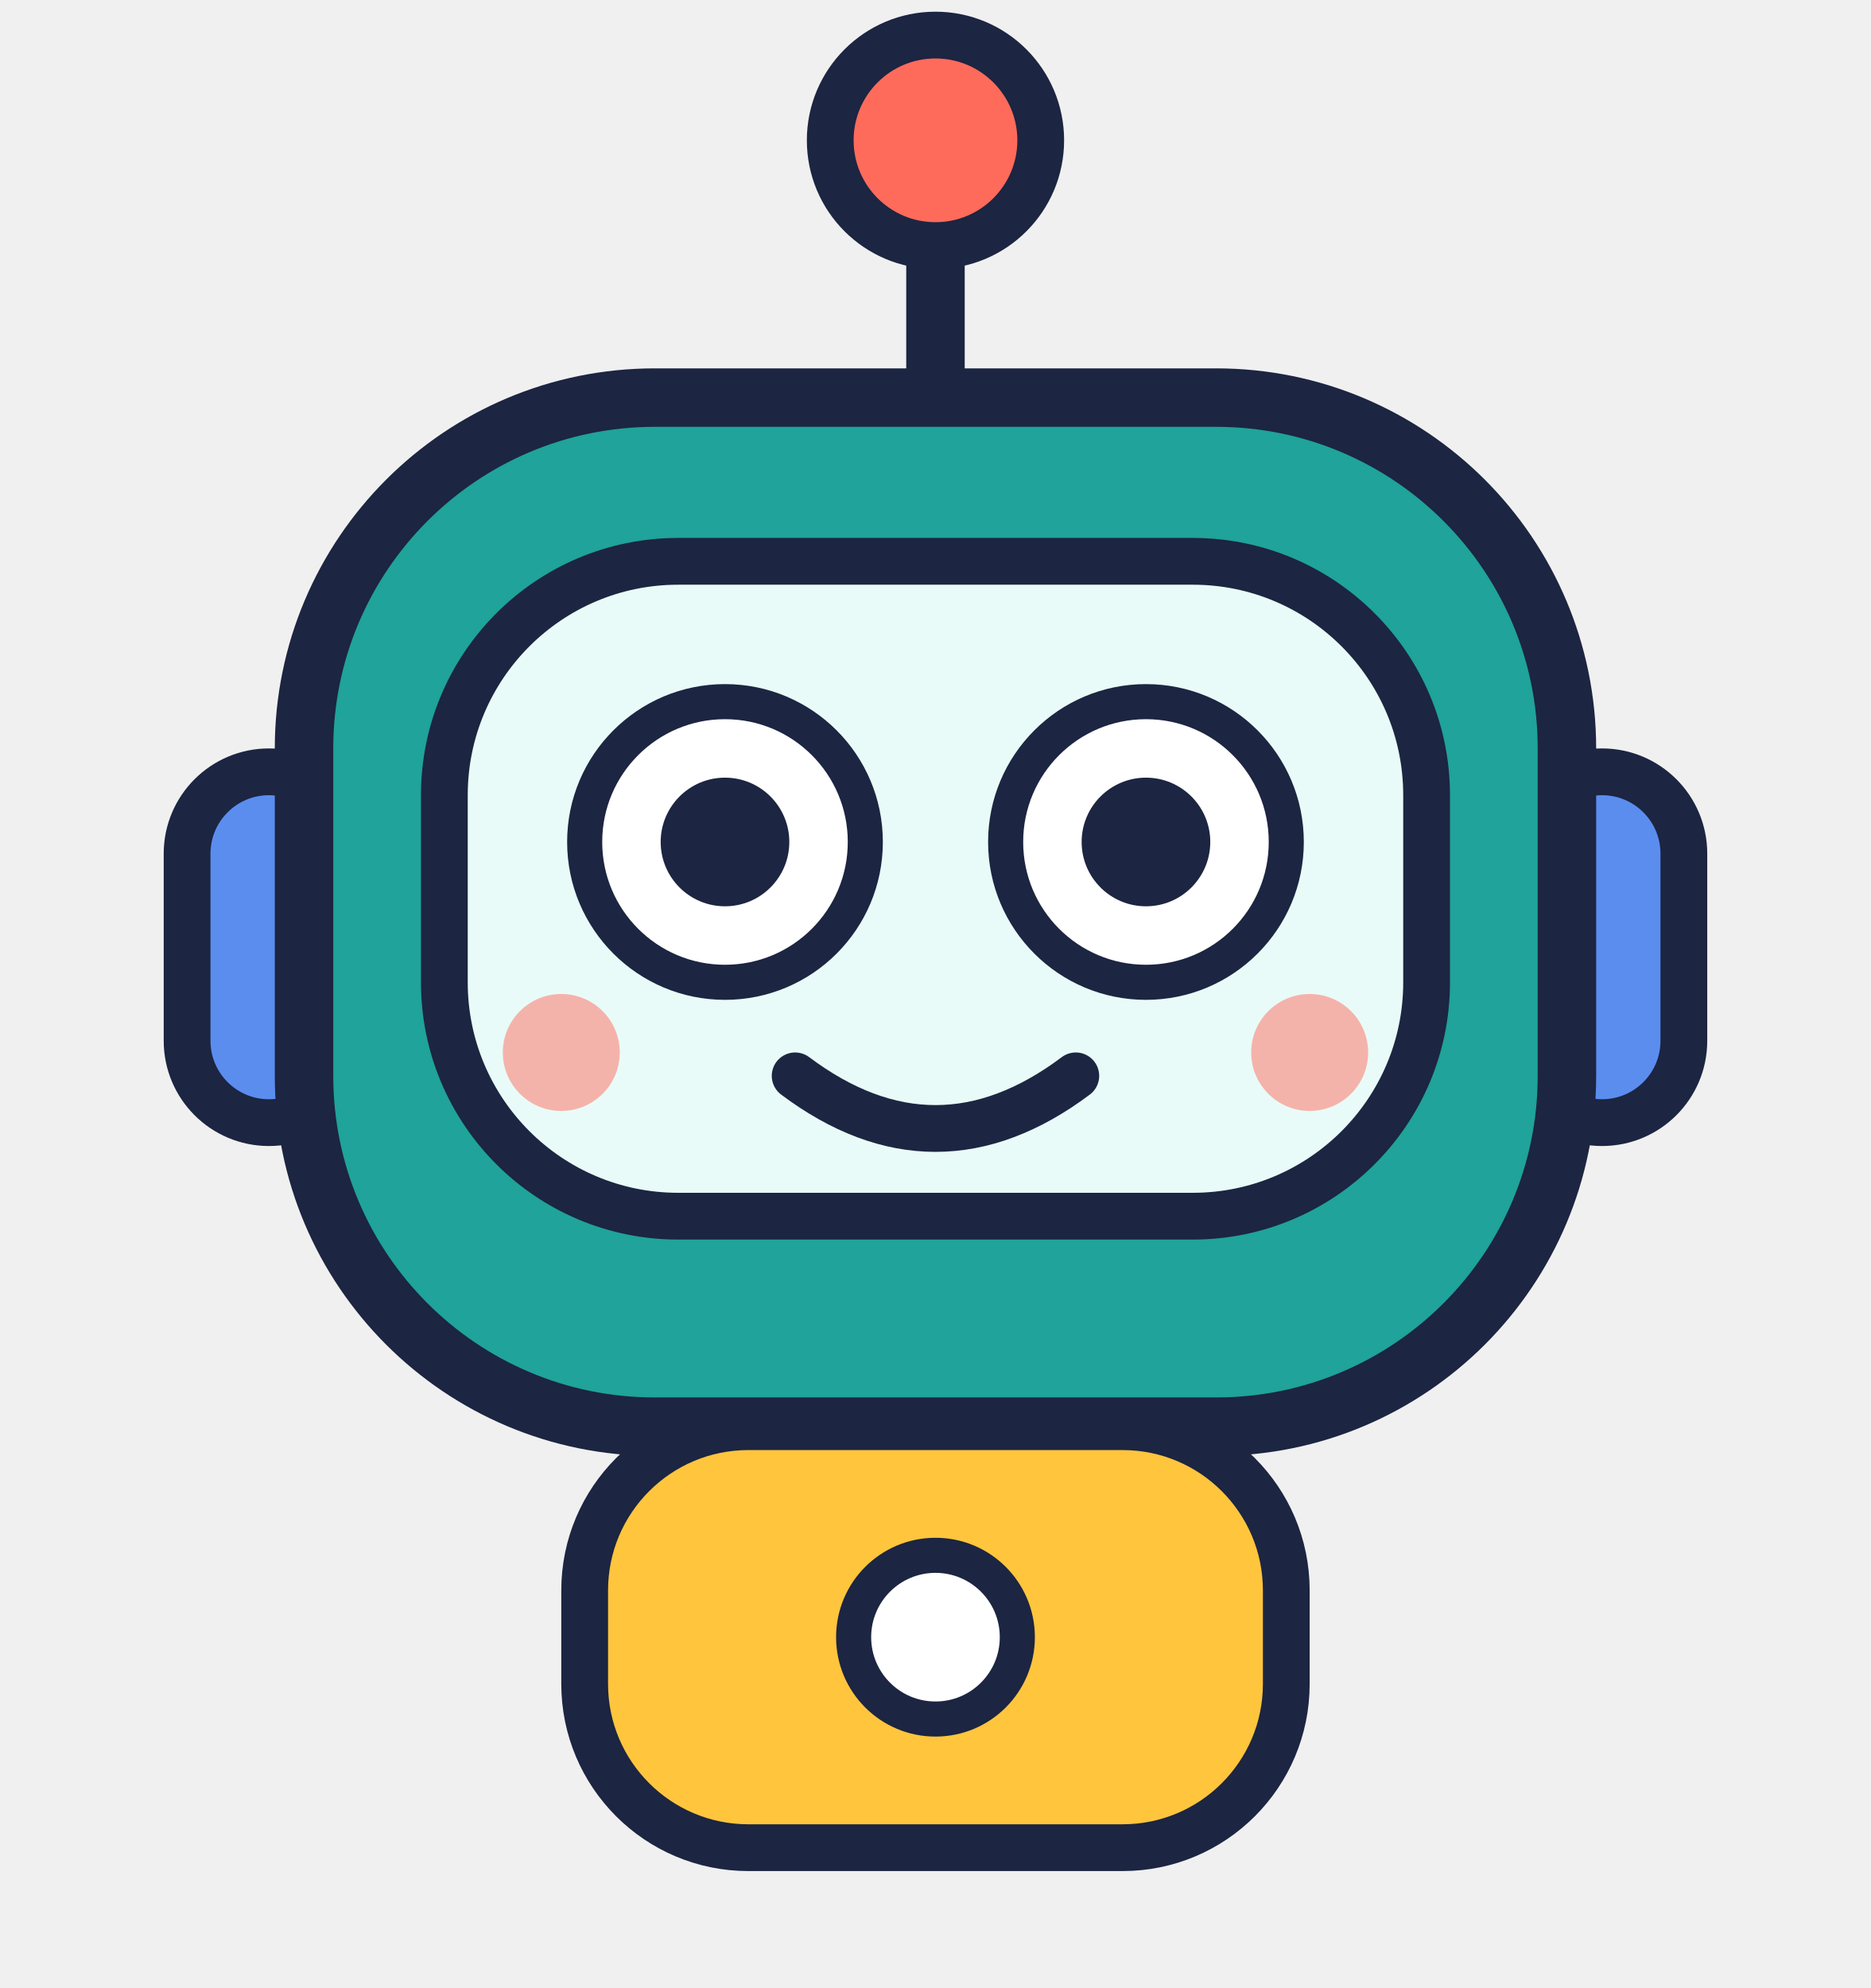
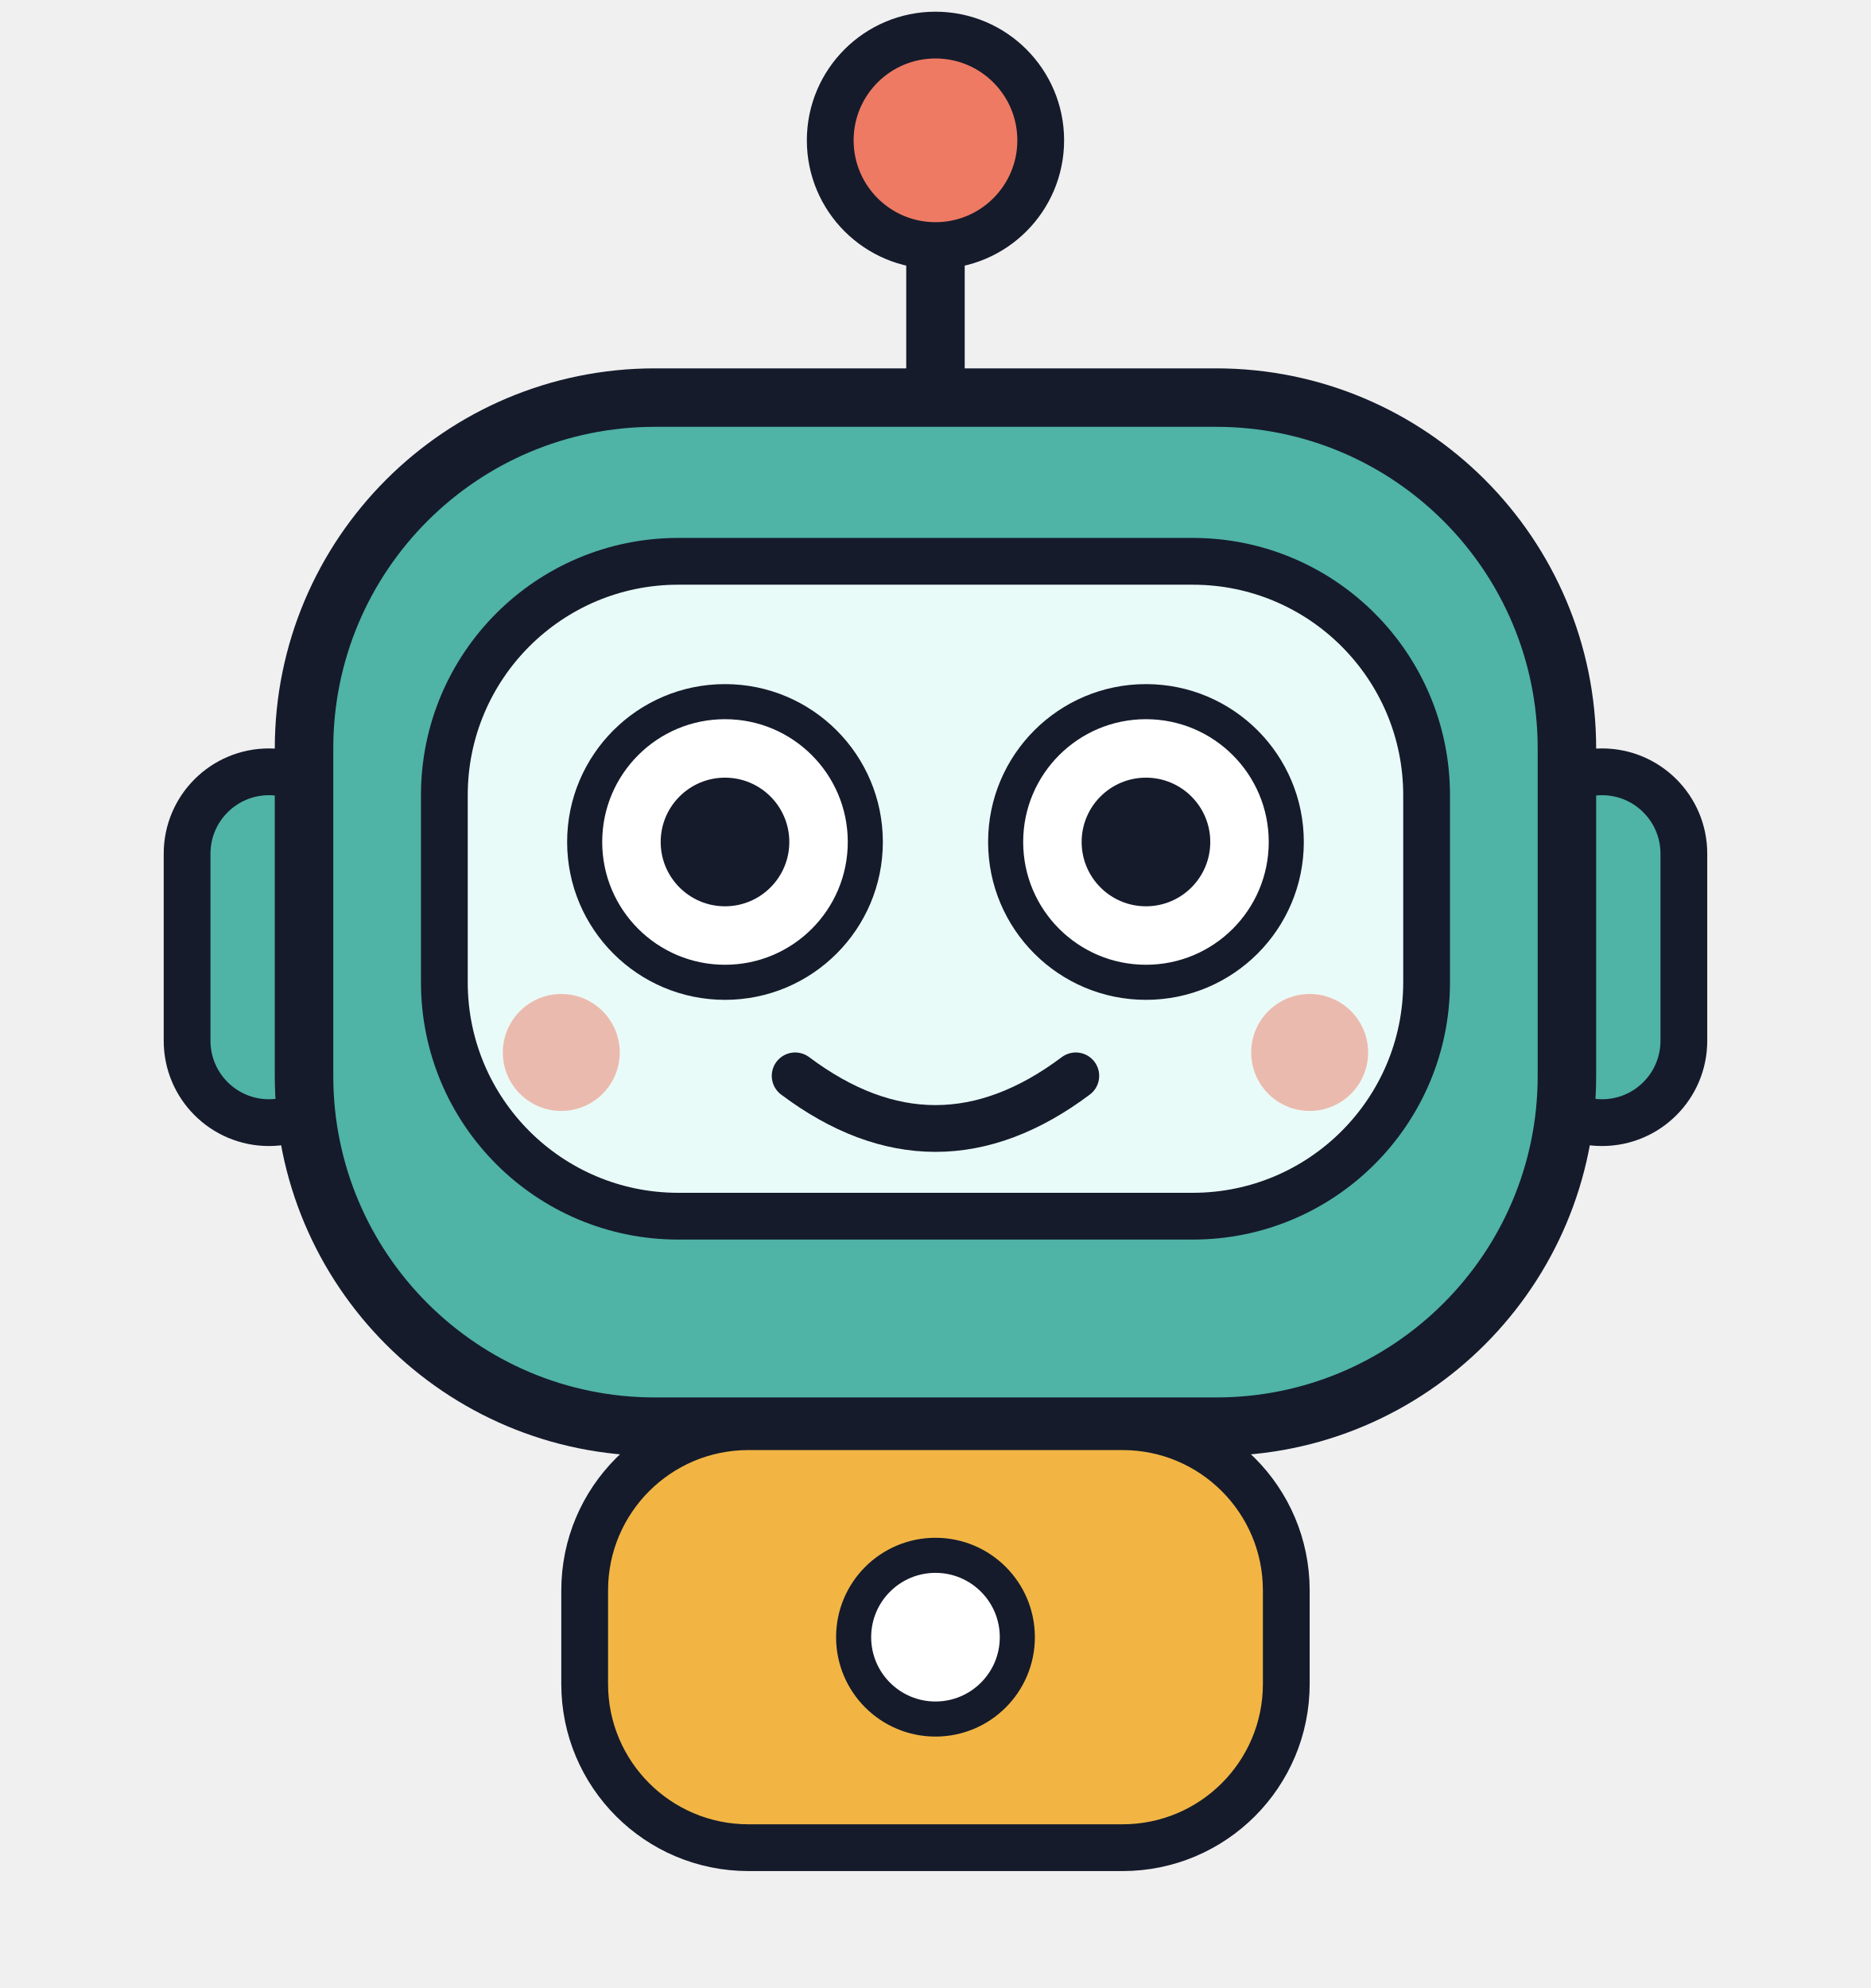
<svg xmlns="http://www.w3.org/2000/svg" viewBox="0 0 160 170" width="160" height="170">
-   <line x1="80" y1="34" x2="80" y2="14" stroke="#1C2541" stroke-width="5" />
-   <circle cx="80" cy="12" r="9" fill="#FF6B5B" stroke="#1C2541" stroke-width="4" />
-   <rect x="16" y="66" width="14" height="30" rx="7" fill="#5B8DEF" stroke="#1C2541" stroke-width="4" />
-   <rect x="130" y="66" width="14" height="30" rx="7" fill="#5B8DEF" stroke="#1C2541" stroke-width="4" />
-   <rect x="26" y="34" width="108" height="88" rx="30" fill="#1FA39A" stroke="#1C2541" stroke-width="5" />
-   <rect x="38" y="48" width="84" height="56" rx="20" fill="#E9FBF8" stroke="#1C2541" stroke-width="4" />
-   <circle cx="62" cy="72" r="12" fill="#fff" stroke="#1C2541" stroke-width="3" />
-   <circle cx="98" cy="72" r="12" fill="#fff" stroke="#1C2541" stroke-width="3" />
-   <circle cx="62" cy="72" r="5.5" fill="#1C2541" />
-   <circle cx="98" cy="72" r="5.5" fill="#1C2541" />
-   <path d="M68 92 q12 9 24 0" fill="none" stroke="#1C2541" stroke-width="4" stroke-linecap="round" />
-   <circle cx="48" cy="90" r="5" fill="#FF6B5B" opacity=".5" />
-   <circle cx="112" cy="90" r="5" fill="#FF6B5B" opacity=".5" />
-   <rect x="50" y="122" width="60" height="36" rx="14" fill="#FFC53D" stroke="#1C2541" stroke-width="4" />
-   <circle cx="80" cy="140" r="7" fill="#fff" stroke="#1C2541" stroke-width="3" />
+   <line x1="80" y1="34" x2="80" y2="14" stroke="#151B2B" stroke-width="5" />
+   <circle cx="80" cy="12" r="9" fill="#EE7A63" stroke="#151B2B" stroke-width="4" />
+   <rect x="16" y="66" width="14" height="30" rx="7" fill="#4FB3A6" stroke="#151B2B" stroke-width="4" />
+   <rect x="130" y="66" width="14" height="30" rx="7" fill="#4FB3A6" stroke="#151B2B" stroke-width="4" />
+   <rect x="26" y="34" width="108" height="88" rx="30" fill="#4FB3A6" stroke="#151B2B" stroke-width="5" />
+   <rect x="38" y="48" width="84" height="56" rx="20" fill="#E9FBF8" stroke="#151B2B" stroke-width="4" />
+   <circle cx="62" cy="72" r="12" fill="#fff" stroke="#151B2B" stroke-width="3" />
+   <circle cx="98" cy="72" r="12" fill="#fff" stroke="#151B2B" stroke-width="3" />
+   <circle cx="62" cy="72" r="5.5" fill="#151B2B" />
+   <circle cx="98" cy="72" r="5.5" fill="#151B2B" />
+   <path d="M68 92 q12 9 24 0" fill="none" stroke="#151B2B" stroke-width="4" stroke-linecap="round" />
+   <circle cx="48" cy="90" r="5" fill="#EE7A63" opacity=".5" />
+   <circle cx="112" cy="90" r="5" fill="#EE7A63" opacity=".5" />
+   <rect x="50" y="122" width="60" height="36" rx="14" fill="#F2B544" stroke="#151B2B" stroke-width="4" />
+   <circle cx="80" cy="140" r="7" fill="#fff" stroke="#151B2B" stroke-width="3" />
</svg>
